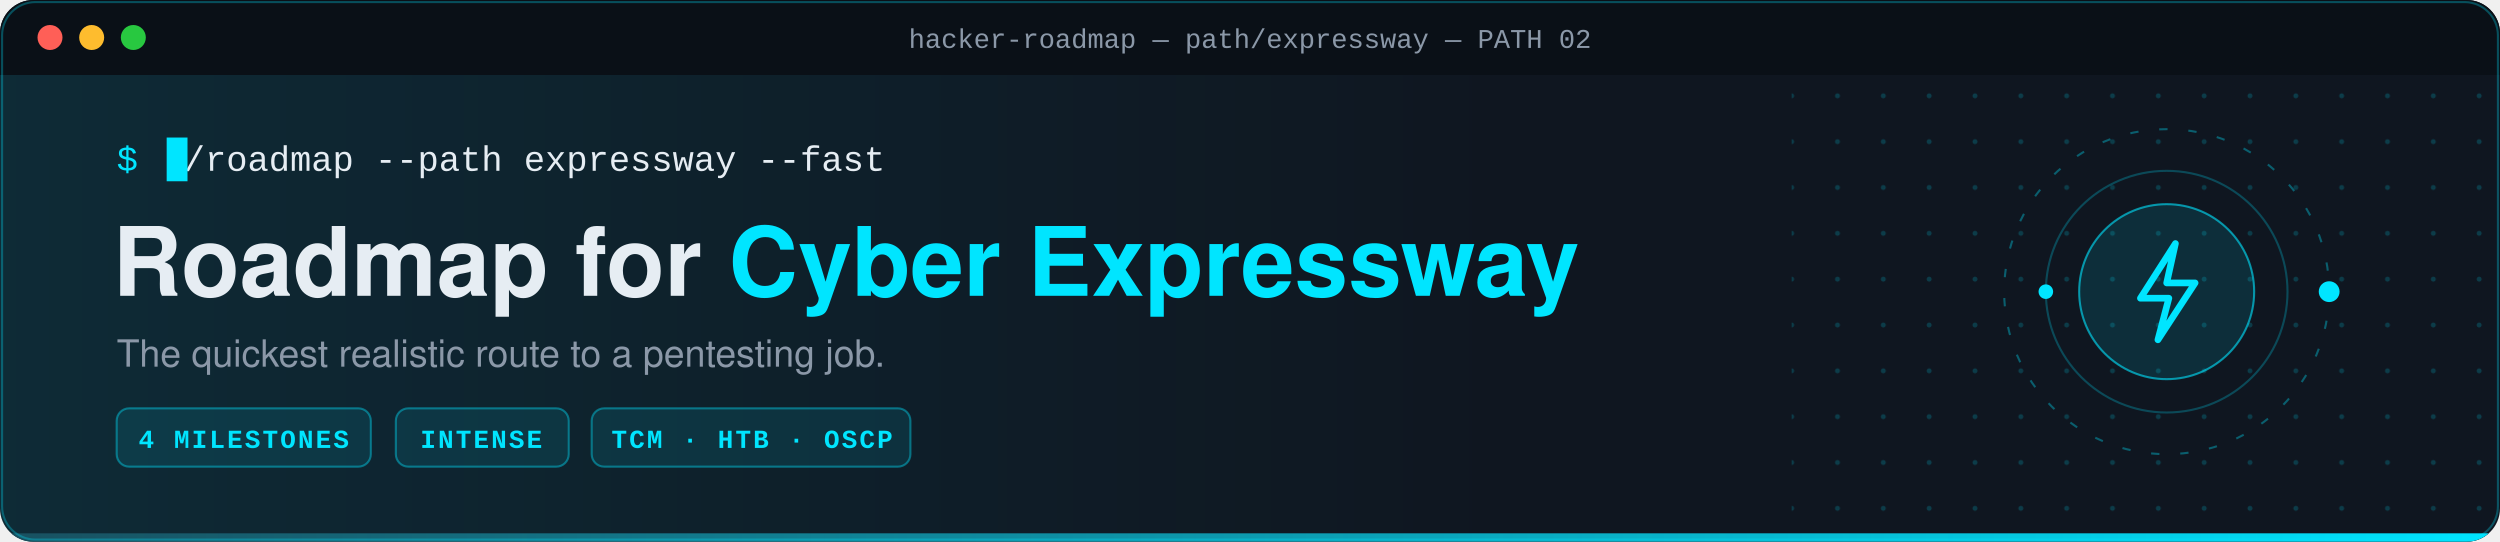
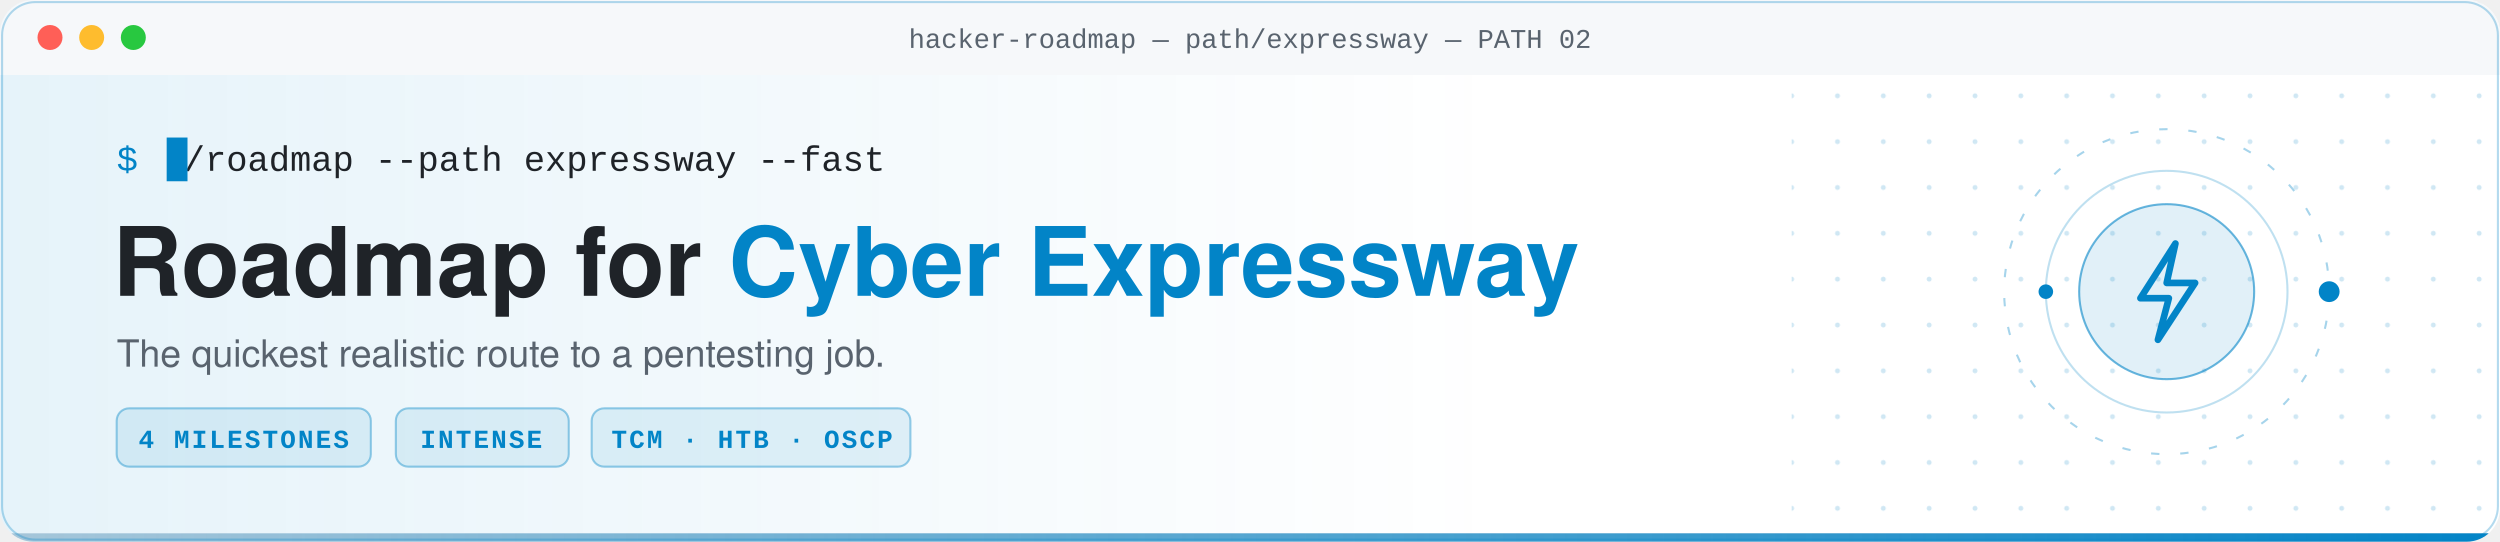
<svg xmlns="http://www.w3.org/2000/svg" width="1200" height="260" viewBox="0 0 1200 260" role="img" aria-label="Roadmap for Cyber Expressway">
  <defs>
    <linearGradient id="bg" x1="0" x2="1">
-       <stop offset="0" stop-color="#00e5ff" stop-opacity="0.10" />
-       <stop offset="0.6" stop-color="#00e5ff" stop-opacity="0" />
+       <stop offset="0" stop-color="#0284c7" stop-opacity="0.10" />
+       <stop offset="0.6" stop-color="#0284c7" stop-opacity="0" />
    </linearGradient>
    <pattern id="dots" width="22" height="22" patternUnits="userSpaceOnUse">
-       <circle cx="2" cy="2" r="1.2" fill="#00e5ff" fill-opacity="0.18" />
+       <circle cx="2" cy="2" r="1.2" fill="#0284c7" fill-opacity="0.18" />
    </pattern>
    <linearGradient id="bar" x1="0" x2="1">
-       <stop offset="0" stop-color="#00e5ff" stop-opacity="0.2" />
-       <stop offset="1" stop-color="#00e5ff" />
+       <stop offset="0" stop-color="#0284c7" stop-opacity="0.2" />
+       <stop offset="1" stop-color="#0284c7" />
    </linearGradient>
    <clipPath id="frame">
      <rect width="1200" height="260" rx="16" />
    </clipPath>
    <clipPath id="type">
      <rect class="typer" x="78" y="62" width="367" height="28" />
    </clipPath>
  </defs>
  <style>
  .typer{transform-box:fill-box;transform-origin:left;animation:type 7s steps(36,end) infinite}
  @keyframes type{0%{transform:scaleX(0)}35%,92%{transform:scaleX(1)}100%{transform:scaleX(0)}}
  .cursor{animation:cur 7s steps(36,end) infinite,blink 1s step-end infinite}
  @keyframes cur{0%{transform:translateX(0)}35%,92%{transform:translateX(367px)}100%{transform:translateX(0)}}
  @keyframes blink{50%{opacity:0}}
  .orbit{transform-origin:1040px 140px;animation:spin 14s linear infinite}
  .orbit2{transform-origin:1040px 140px;animation:spin 9s linear infinite reverse}
  @keyframes spin{to{transform:rotate(360deg)}}
  .float{animation:float 4s ease-in-out infinite}
  @keyframes float{0%,100%{transform:translateY(0)}50%{transform:translateY(-6px)}}
  .fill{transform-box:fill-box;transform-origin:left;animation:fill 7s ease-in-out infinite}
  @keyframes fill{0%{transform:scaleX(0)}60%,100%{transform:scaleX(1)}}
  @media (prefers-reduced-motion: reduce){*{animation:none!important}}
</style>
  <g clip-path="url(#frame)">
-     <rect width="1200" height="260" fill="#0f1620" />
+     <rect width="1200" height="260" fill="#ffffff" />
    <rect width="1200" height="260" fill="url(#bg)" />
    <rect x="860" width="340" height="260" fill="url(#dots)" />
-     <rect width="1200" height="36" fill="#0a1017" />
+     <rect width="1200" height="36" fill="#f6f8fa" />
    <circle cx="24" cy="18" r="6" fill="#ff5f57" />
    <circle cx="44" cy="18" r="6" fill="#febc2e" />
    <circle cx="64" cy="18" r="6" fill="#28c840" />
-     <text x="600.0" y="23" text-anchor="middle" font-family="ui-monospace,SFMono-Regular,Menlo,Consolas,'Liberation Mono',monospace" font-size="13" fill="#8b98a8">hacker-roadmap — path/expressway — PATH 02</text>
-     <text x="56" y="82" font-family="ui-monospace,SFMono-Regular,Menlo,Consolas,'Liberation Mono',monospace" font-size="17" fill="#00e5ff">$</text>
+     <text x="600.0" y="23" text-anchor="middle" font-family="ui-monospace,SFMono-Regular,Menlo,Consolas,'Liberation Mono',monospace" font-size="13" fill="#59636e">hacker-roadmap — path/expressway — PATH 02</text>
+     <text x="56" y="82" font-family="ui-monospace,SFMono-Regular,Menlo,Consolas,'Liberation Mono',monospace" font-size="17" fill="#0284c7">$</text>
    <g clip-path="url(#type)">
-       <text x="78" y="82" font-family="ui-monospace,SFMono-Regular,Menlo,Consolas,'Liberation Mono',monospace" font-size="17" fill="#e6edf3">./roadmap --path expressway --fast</text>
+       <text x="78" y="82" font-family="ui-monospace,SFMono-Regular,Menlo,Consolas,'Liberation Mono',monospace" font-size="17" fill="#1f2328">./roadmap --path expressway --fast</text>
    </g>
-     <rect class="cursor" x="80" y="66" width="10" height="21" fill="#00e5ff" />
+     <rect class="cursor" x="80" y="66" width="10" height="21" fill="#0284c7" />
    <g>
-       <text x="54" y="142" font-family="-apple-system,BlinkMacSystemFont,'Segoe UI',Helvetica,Arial,sans-serif" font-size="46" font-weight="800" fill="#e6edf3">Roadmap for <tspan fill="#00e5ff">Cyber Expressway</tspan>
+       <text x="54" y="142" font-family="-apple-system,BlinkMacSystemFont,'Segoe UI',Helvetica,Arial,sans-serif" font-size="46" font-weight="800" fill="#1f2328">Roadmap for <tspan fill="#0284c7">Cyber Expressway</tspan>
      </text>
-       <text x="56" y="176" font-family="-apple-system,BlinkMacSystemFont,'Segoe UI',Helvetica,Arial,sans-serif" font-size="18" fill="#8b98a8">The quickest realistic route to a pentesting job.</text>
+       <text x="56" y="176" font-family="-apple-system,BlinkMacSystemFont,'Segoe UI',Helvetica,Arial,sans-serif" font-size="18" fill="#59636e">The quickest realistic route to a pentesting job.</text>
    </g>
-     <rect x="56" y="196" width="122" height="28" rx="6" fill="#00e5ff" fill-opacity="0.10" stroke="#00e5ff" stroke-opacity="0.4" />
-     <text x="117" y="215" text-anchor="middle" font-family="ui-monospace,SFMono-Regular,Menlo,Consolas,'Liberation Mono',monospace" font-size="12.5" font-weight="700" letter-spacing="1" fill="#00e5ff">4 MILESTONES</text>
-     <rect x="190" y="196" width="83" height="28" rx="6" fill="#00e5ff" fill-opacity="0.10" stroke="#00e5ff" stroke-opacity="0.4" />
-     <text x="231" y="215" text-anchor="middle" font-family="ui-monospace,SFMono-Regular,Menlo,Consolas,'Liberation Mono',monospace" font-size="12.5" font-weight="700" letter-spacing="1" fill="#00e5ff">INTENSE</text>
-     <rect x="284" y="196" width="153" height="28" rx="6" fill="#00e5ff" fill-opacity="0.10" stroke="#00e5ff" stroke-opacity="0.4" />
-     <text x="361" y="215" text-anchor="middle" font-family="ui-monospace,SFMono-Regular,Menlo,Consolas,'Liberation Mono',monospace" font-size="12.5" font-weight="700" letter-spacing="1" fill="#00e5ff">TCM · HTB · OSCP</text>
+     <rect x="56" y="196" width="122" height="28" rx="6" fill="#0284c7" fill-opacity="0.10" stroke="#0284c7" stroke-opacity="0.4" />
+     <text x="117" y="215" text-anchor="middle" font-family="ui-monospace,SFMono-Regular,Menlo,Consolas,'Liberation Mono',monospace" font-size="12.5" font-weight="700" letter-spacing="1" fill="#0284c7">4 MILESTONES</text>
+     <rect x="190" y="196" width="83" height="28" rx="6" fill="#0284c7" fill-opacity="0.10" stroke="#0284c7" stroke-opacity="0.4" />
+     <text x="231" y="215" text-anchor="middle" font-family="ui-monospace,SFMono-Regular,Menlo,Consolas,'Liberation Mono',monospace" font-size="12.5" font-weight="700" letter-spacing="1" fill="#0284c7">INTENSE</text>
+     <rect x="284" y="196" width="153" height="28" rx="6" fill="#0284c7" fill-opacity="0.10" stroke="#0284c7" stroke-opacity="0.4" />
+     <text x="361" y="215" text-anchor="middle" font-family="ui-monospace,SFMono-Regular,Menlo,Consolas,'Liberation Mono',monospace" font-size="12.5" font-weight="700" letter-spacing="1" fill="#0284c7">TCM · HTB · OSCP</text>
    <g class="orbit">
-       <circle cx="1040" cy="140" r="78" fill="none" stroke="#00e5ff" stroke-opacity="0.35" stroke-dasharray="4 10" />
-       <circle cx="1118" cy="140" r="5" fill="#00e5ff" />
+       <circle cx="1040" cy="140" r="78" fill="none" stroke="#0284c7" stroke-opacity="0.35" stroke-dasharray="4 10" />
+       <circle cx="1118" cy="140" r="5" fill="#0284c7" />
    </g>
    <g class="orbit2">
-       <circle cx="1040" cy="140" r="58" fill="none" stroke="#00e5ff" stroke-opacity="0.25" />
-       <circle cx="982" cy="140" r="3.5" fill="#00e5ff" />
+       <circle cx="1040" cy="140" r="58" fill="none" stroke="#0284c7" stroke-opacity="0.25" />
+       <circle cx="982" cy="140" r="3.5" fill="#0284c7" />
    </g>
-     <circle cx="1040" cy="140" r="42" fill="#00e5ff" fill-opacity="0.12" stroke="#00e5ff" stroke-opacity="0.6" />
+     <circle cx="1040" cy="140" r="42" fill="#0284c7" fill-opacity="0.12" stroke="#0284c7" stroke-opacity="0.6" />
    <g class="float">
      <g transform="translate(1040 140)">
        <g transform="scale(1.05)">
-           <path d="M4 -22 L-12 3 H1 L-4 22 L13 -4 H0 Z" stroke="#00e5ff" stroke-width="3.05" fill="none" stroke-linecap="round" stroke-linejoin="round" />
+           <path d="M4 -22 L-12 3 H1 L-4 22 L13 -4 H0 Z" stroke="#0284c7" stroke-width="3.05" fill="none" stroke-linecap="round" stroke-linejoin="round" />
        </g>
      </g>
    </g>
-     <rect x="0" y="256" width="1200" height="4" fill="#1f2a37" />
+     <rect x="0" y="256" width="1200" height="4" fill="#d0d7de" />
    <rect class="fill" x="0" y="256" width="1200" height="4" fill="url(#bar)" />
-     <rect x="1" y="1" width="1198" height="258" rx="16" fill="none" stroke="#00e5ff" stroke-opacity="0.3" />
+     <rect x="1" y="1" width="1198" height="258" rx="16" fill="none" stroke="#0284c7" stroke-opacity="0.3" />
  </g>
</svg>
